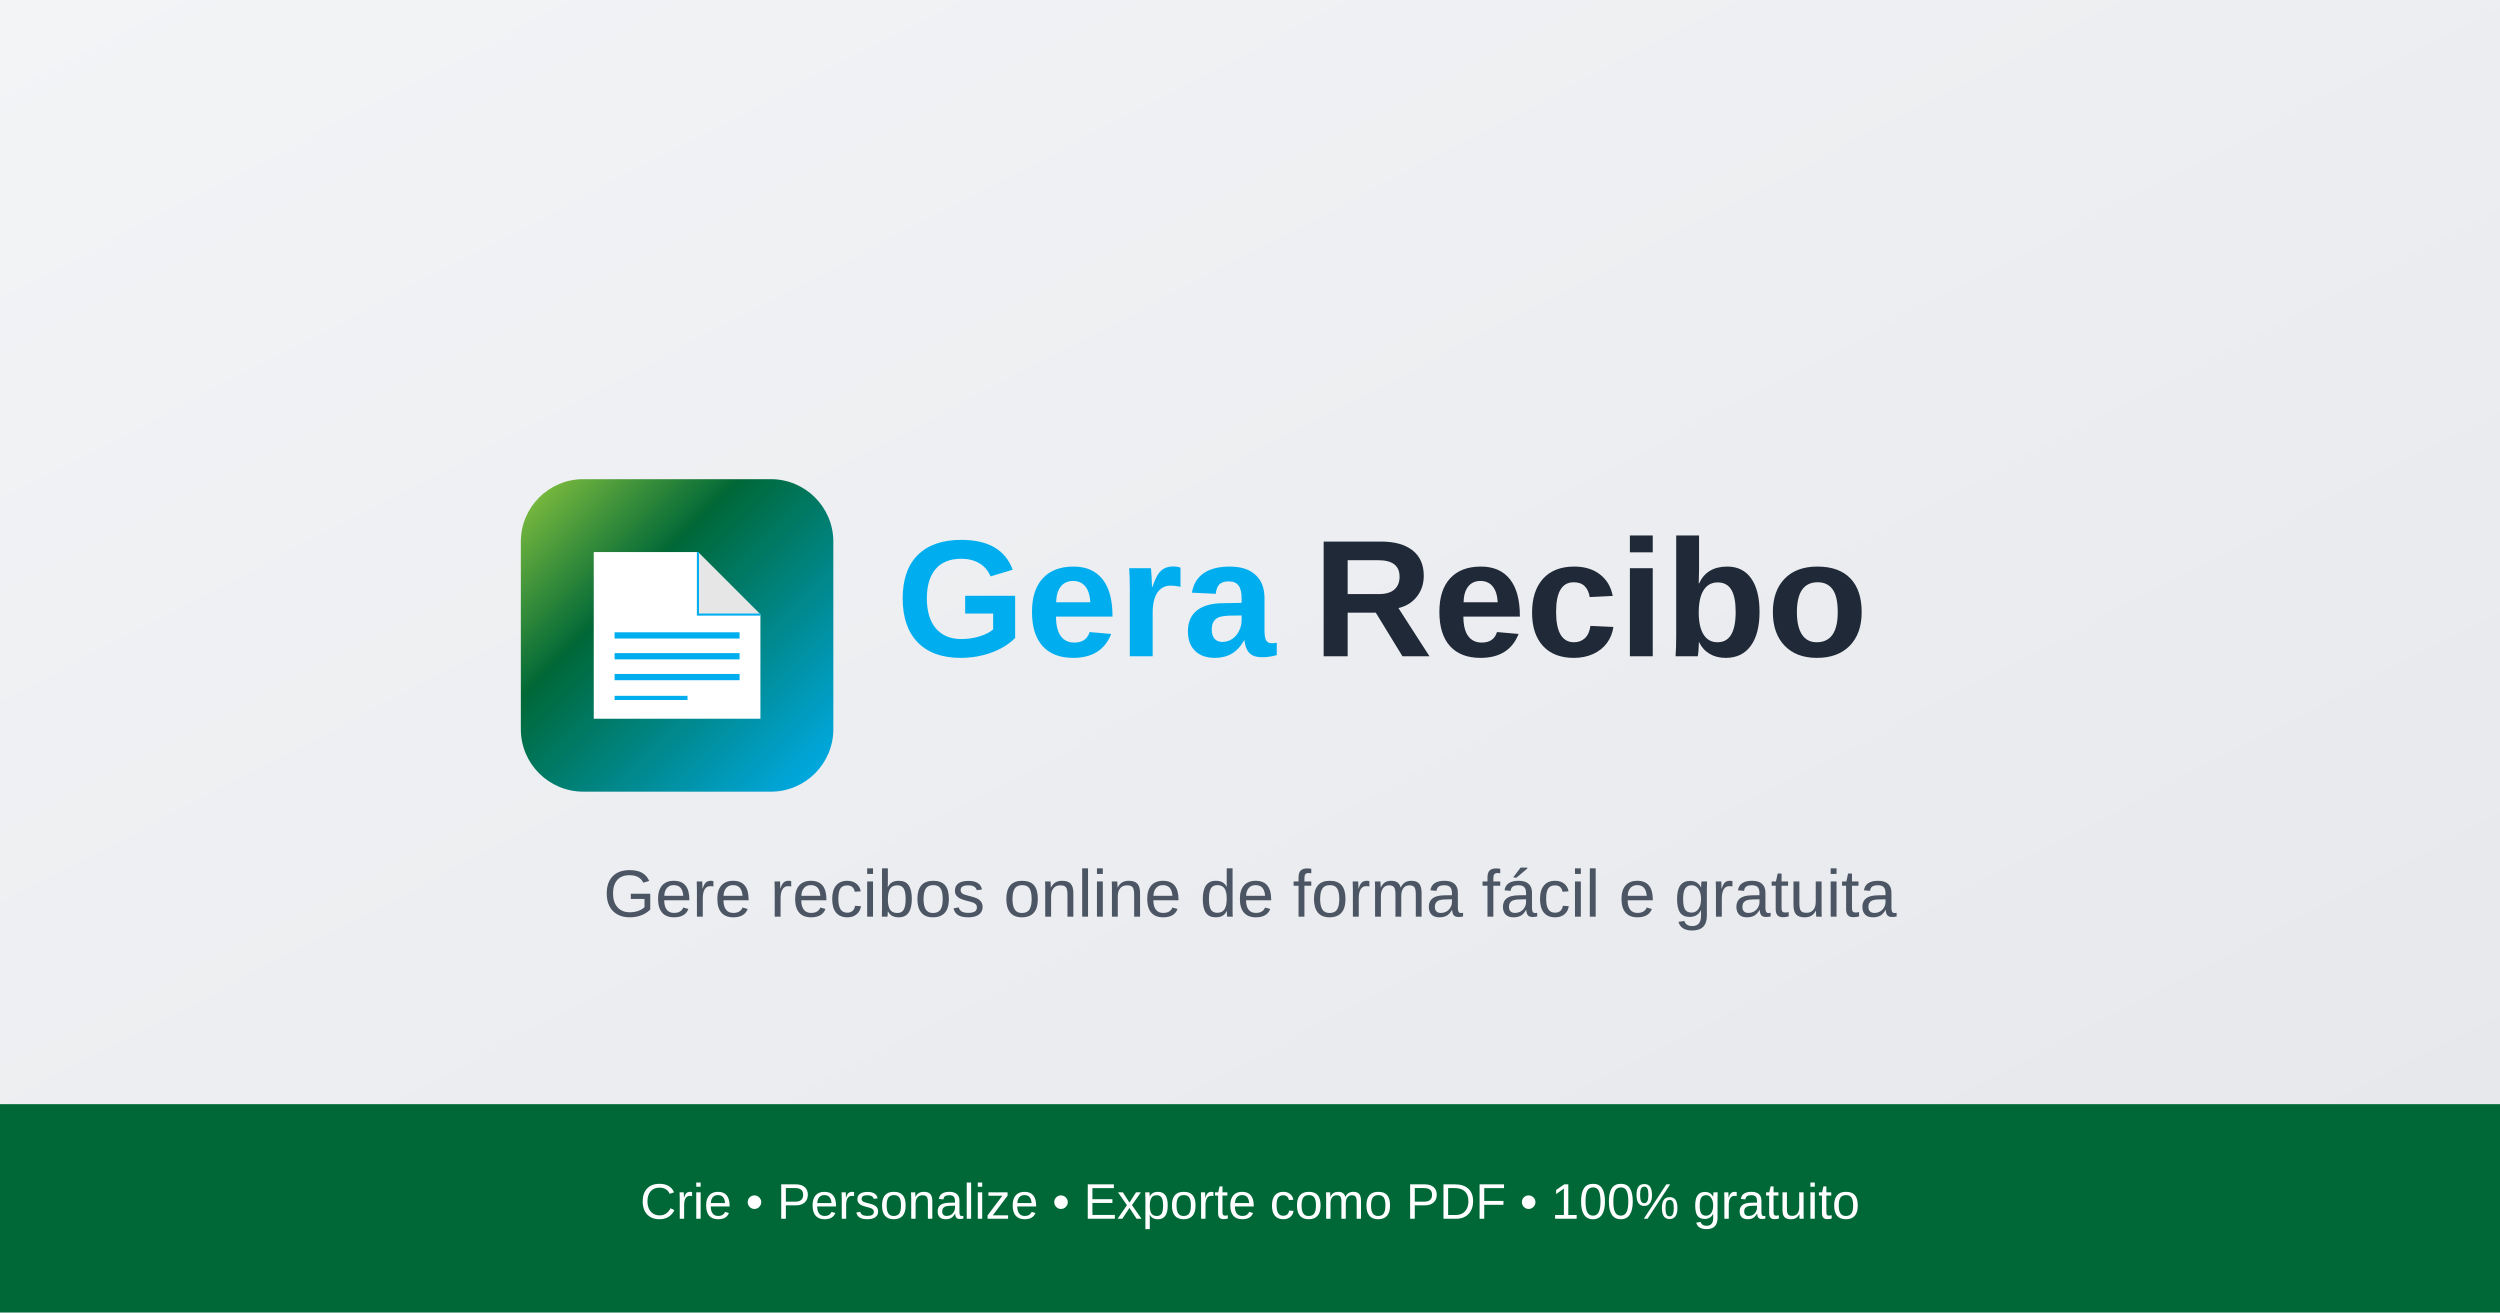
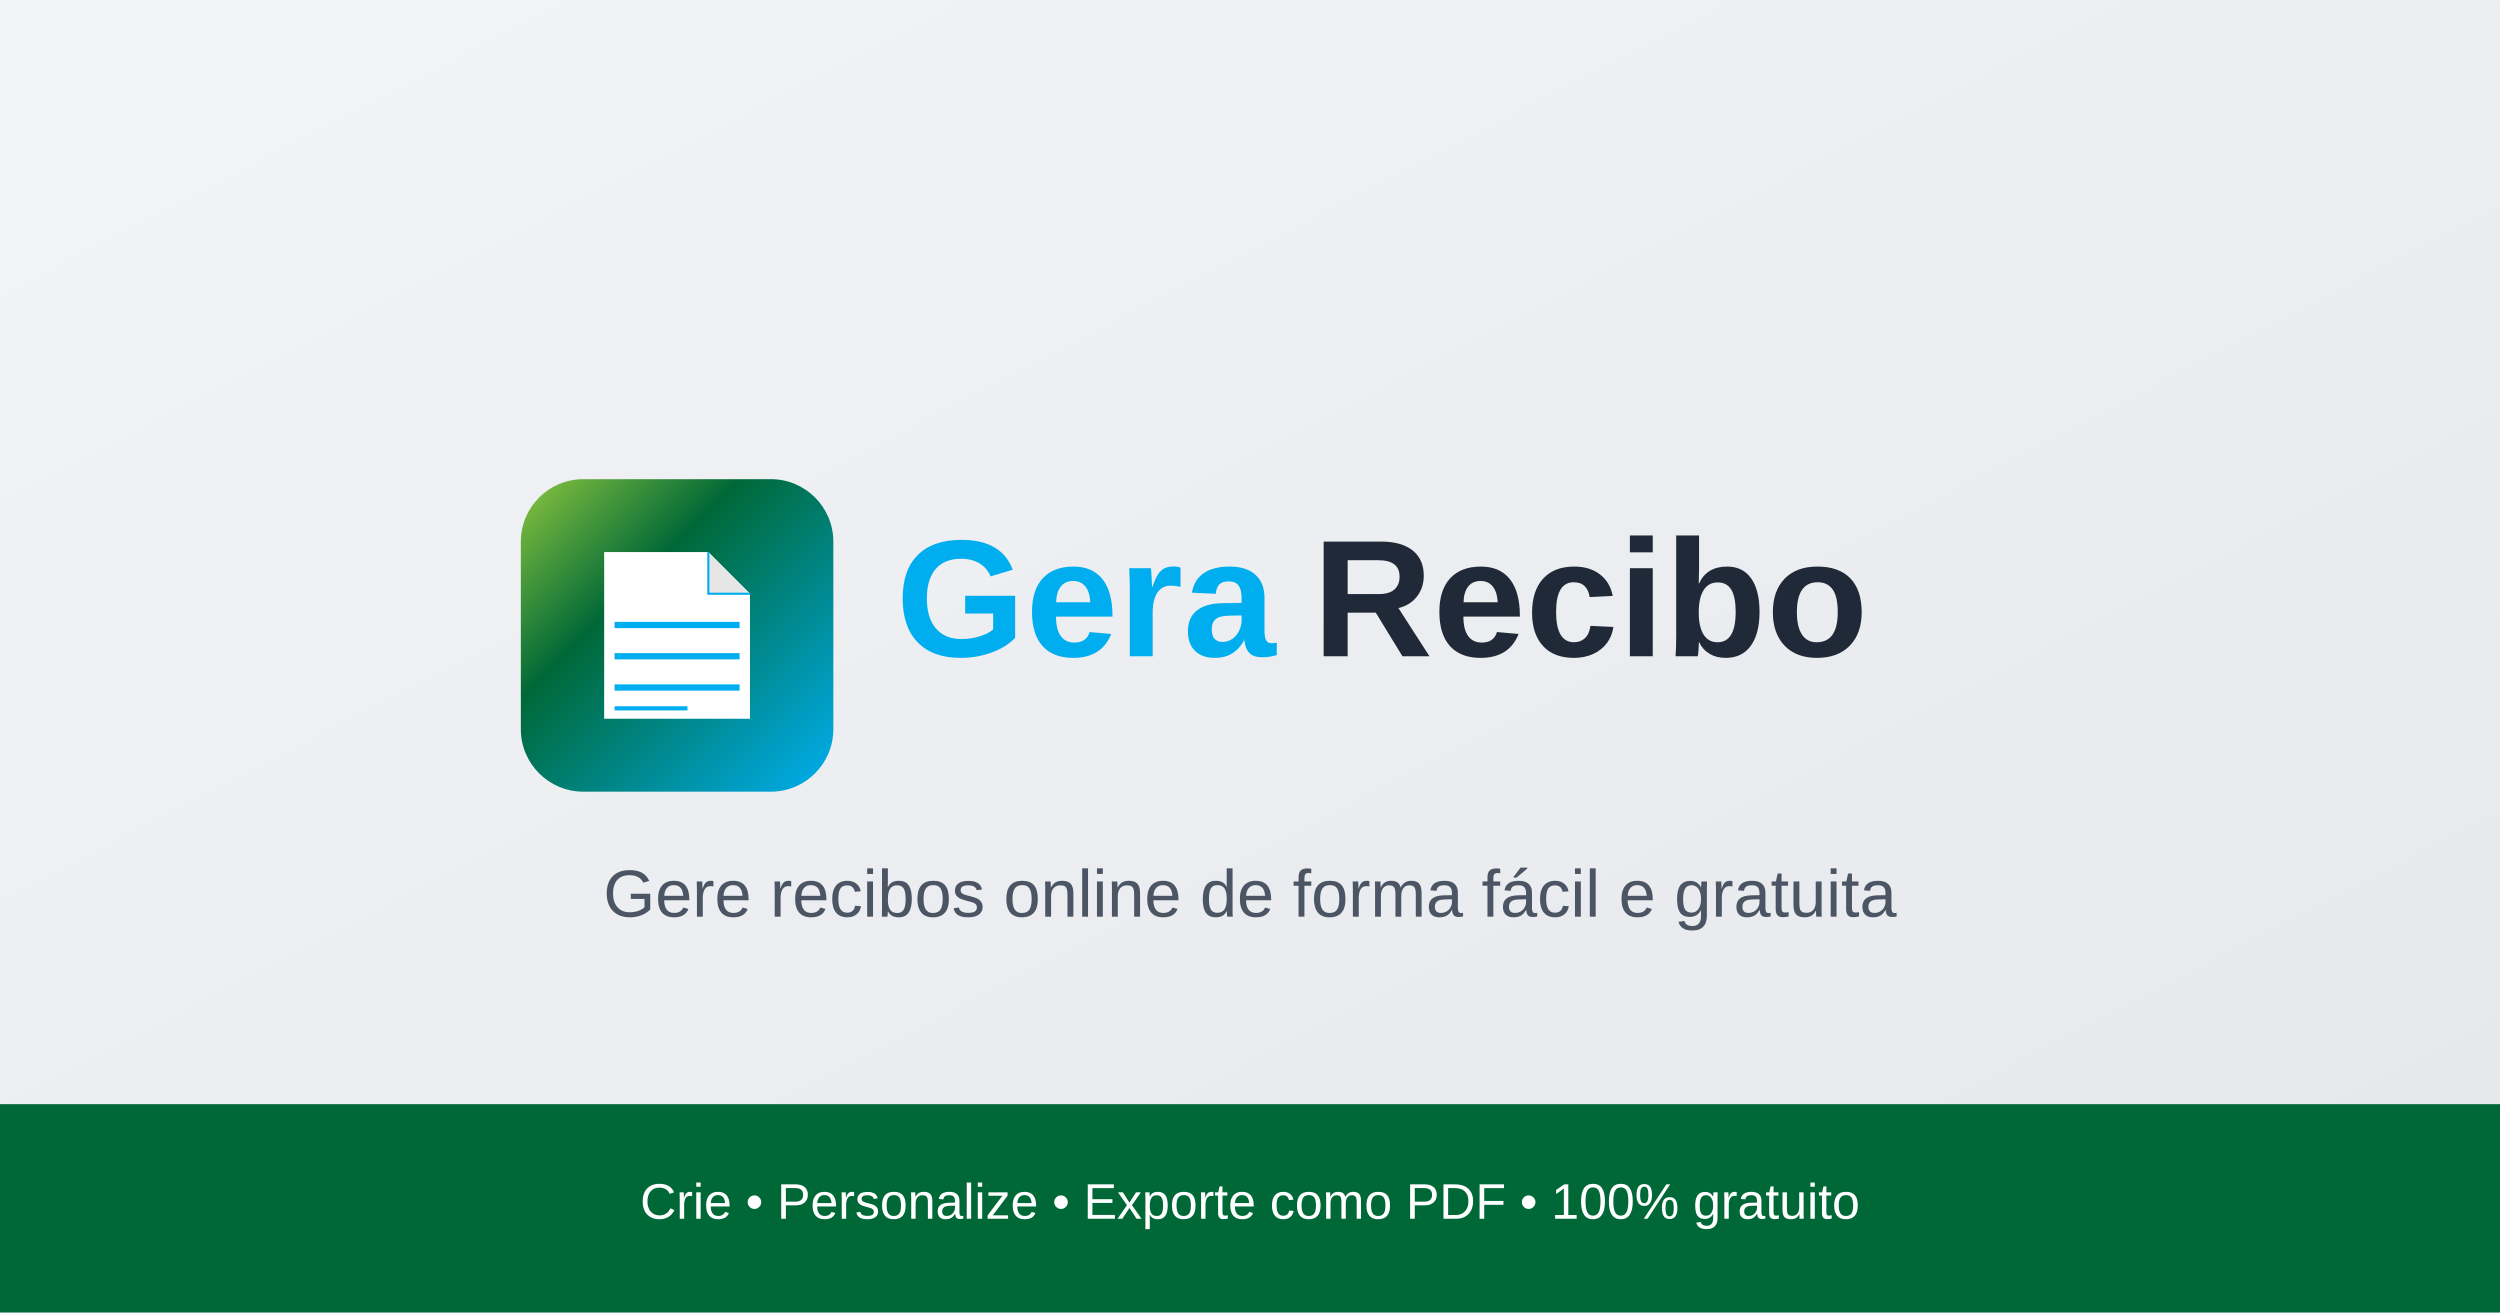
<svg xmlns="http://www.w3.org/2000/svg" width="1200" height="630" viewBox="0 0 1200 630" fill="none">
  <defs>
    <linearGradient id="backgroundGradient" x1="0%" y1="0%" x2="100%" y2="100%">
      <stop offset="0%" stop-color="#f3f4f6" />
      <stop offset="100%" stop-color="#e5e7eb" />
    </linearGradient>
    <linearGradient id="socialIconGradient" x1="0%" y1="0%" x2="100%" y2="100%">
      <stop offset="0%" stop-color="#8cc63f" />
      <stop offset="35%" stop-color="#006837" />
      <stop offset="100%" stop-color="#00AEEF" />
    </linearGradient>
  </defs>
  <rect width="1200" height="630" fill="url(#backgroundGradient)" />
  <rect y="530" width="1200" height="100" fill="#006837" />
  <g transform="translate(250, 230)">
    <rect x="0" y="0" width="150" height="150" rx="30" fill="url(#socialIconGradient)" />
-     <path d="M35 35 L85 35 L115 65 L115 115 L35 115 Z" fill="white" />
-     <path d="M85 35 L85 65 L115 65" fill="#e6e6e6" stroke="#00AEEF" stroke-width="1" />
-     <line x1="45" y1="75" x2="105" y2="75" stroke="#00AEEF" stroke-width="3" />
+     <path d="M40 35 L90 35 L110 55 L110 115 L40 115 Z" fill="white" />
+     <path d="M90 35 L90 55 L110 55" fill="#e6e6e6" stroke="#00AEEF" stroke-width="1" />
+     <line x1="45" y1="70" x2="105" y2="70" stroke="#00AEEF" stroke-width="3" />
    <line x1="45" y1="85" x2="105" y2="85" stroke="#00AEEF" stroke-width="3" />
-     <line x1="45" y1="95" x2="105" y2="95" stroke="#00AEEF" stroke-width="3" />
-     <line x1="45" y1="105" x2="80" y2="105" stroke="#00AEEF" stroke-width="2" />
+     <line x1="45" y1="100" x2="105" y2="100" stroke="#00AEEF" stroke-width="3" />
+     <line x1="45" y1="110" x2="80" y2="110" stroke="#00AEEF" stroke-width="2" />
    <text x="180" y="85" font-family="Arial, sans-serif" font-size="80" font-weight="bold" fill="#00AEEF">
      Gera
    </text>
    <text x="380" y="85" font-family="Arial, sans-serif" font-size="80" font-weight="bold" fill="#1f2937">
      Recibo
    </text>
  </g>
  <text x="600" y="440" font-family="Arial, sans-serif" font-size="32" font-weight="normal" fill="#4b5563" text-anchor="middle">
    Gere recibos online de forma fácil e gratuita
  </text>
  <text x="600" y="585" font-family="Arial, sans-serif" font-size="24" font-weight="normal" fill="white" text-anchor="middle">
    Crie • Personalize • Exporte como PDF • 100% gratuito
  </text>
</svg>
